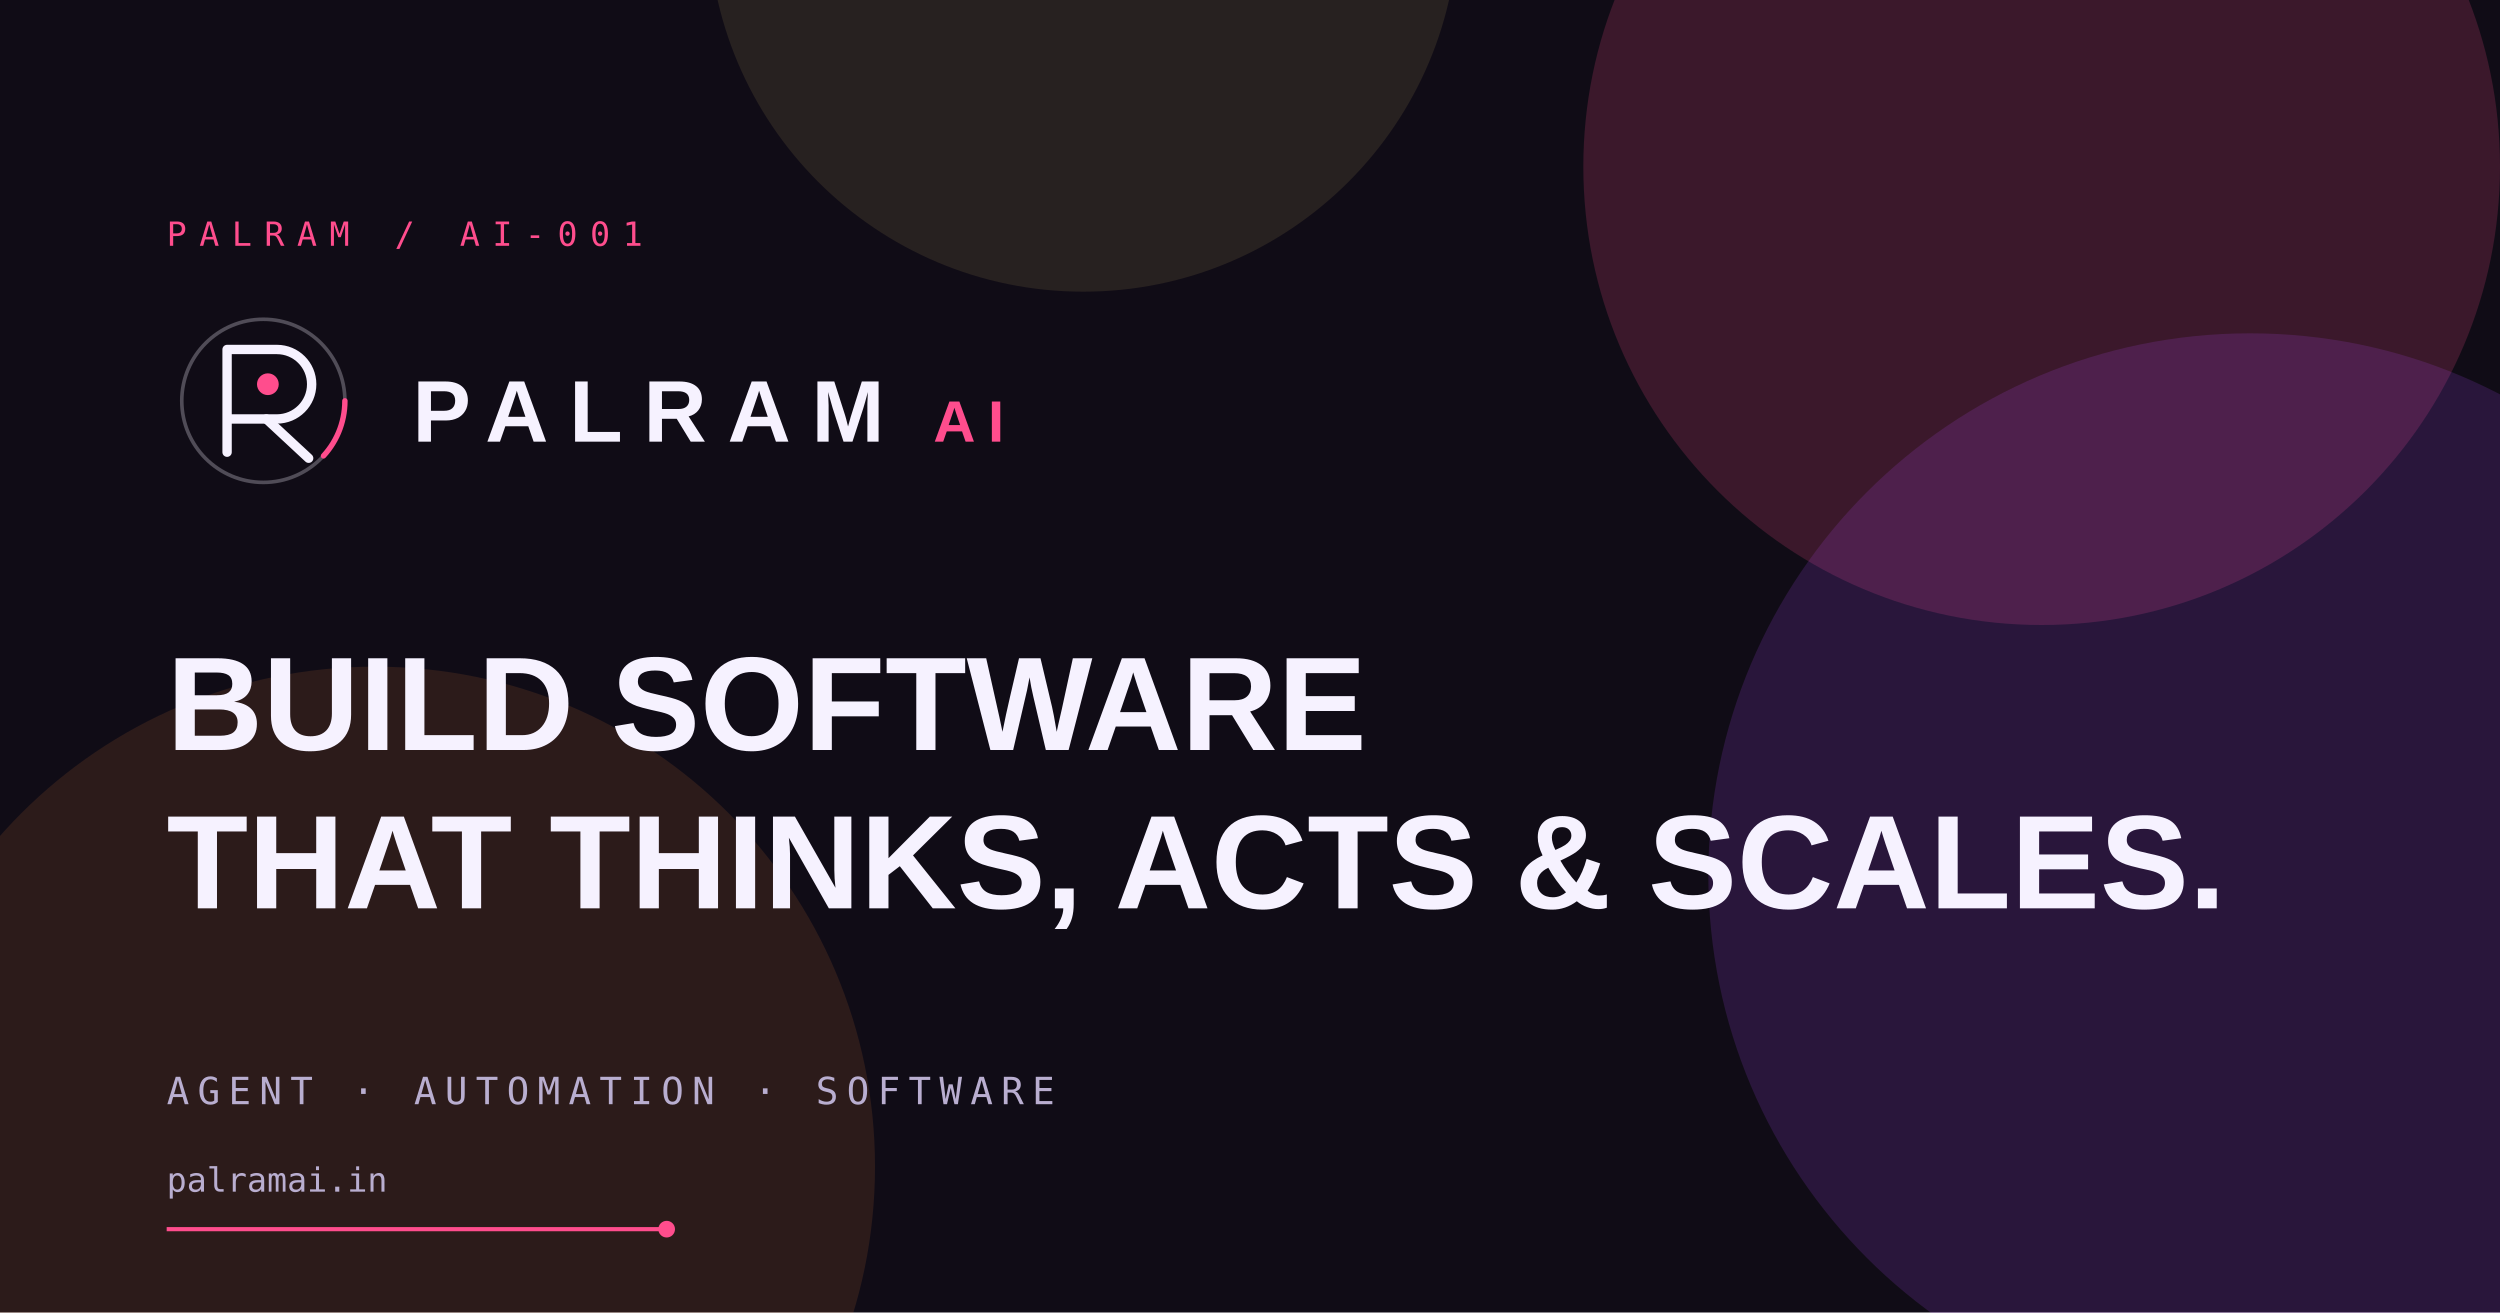
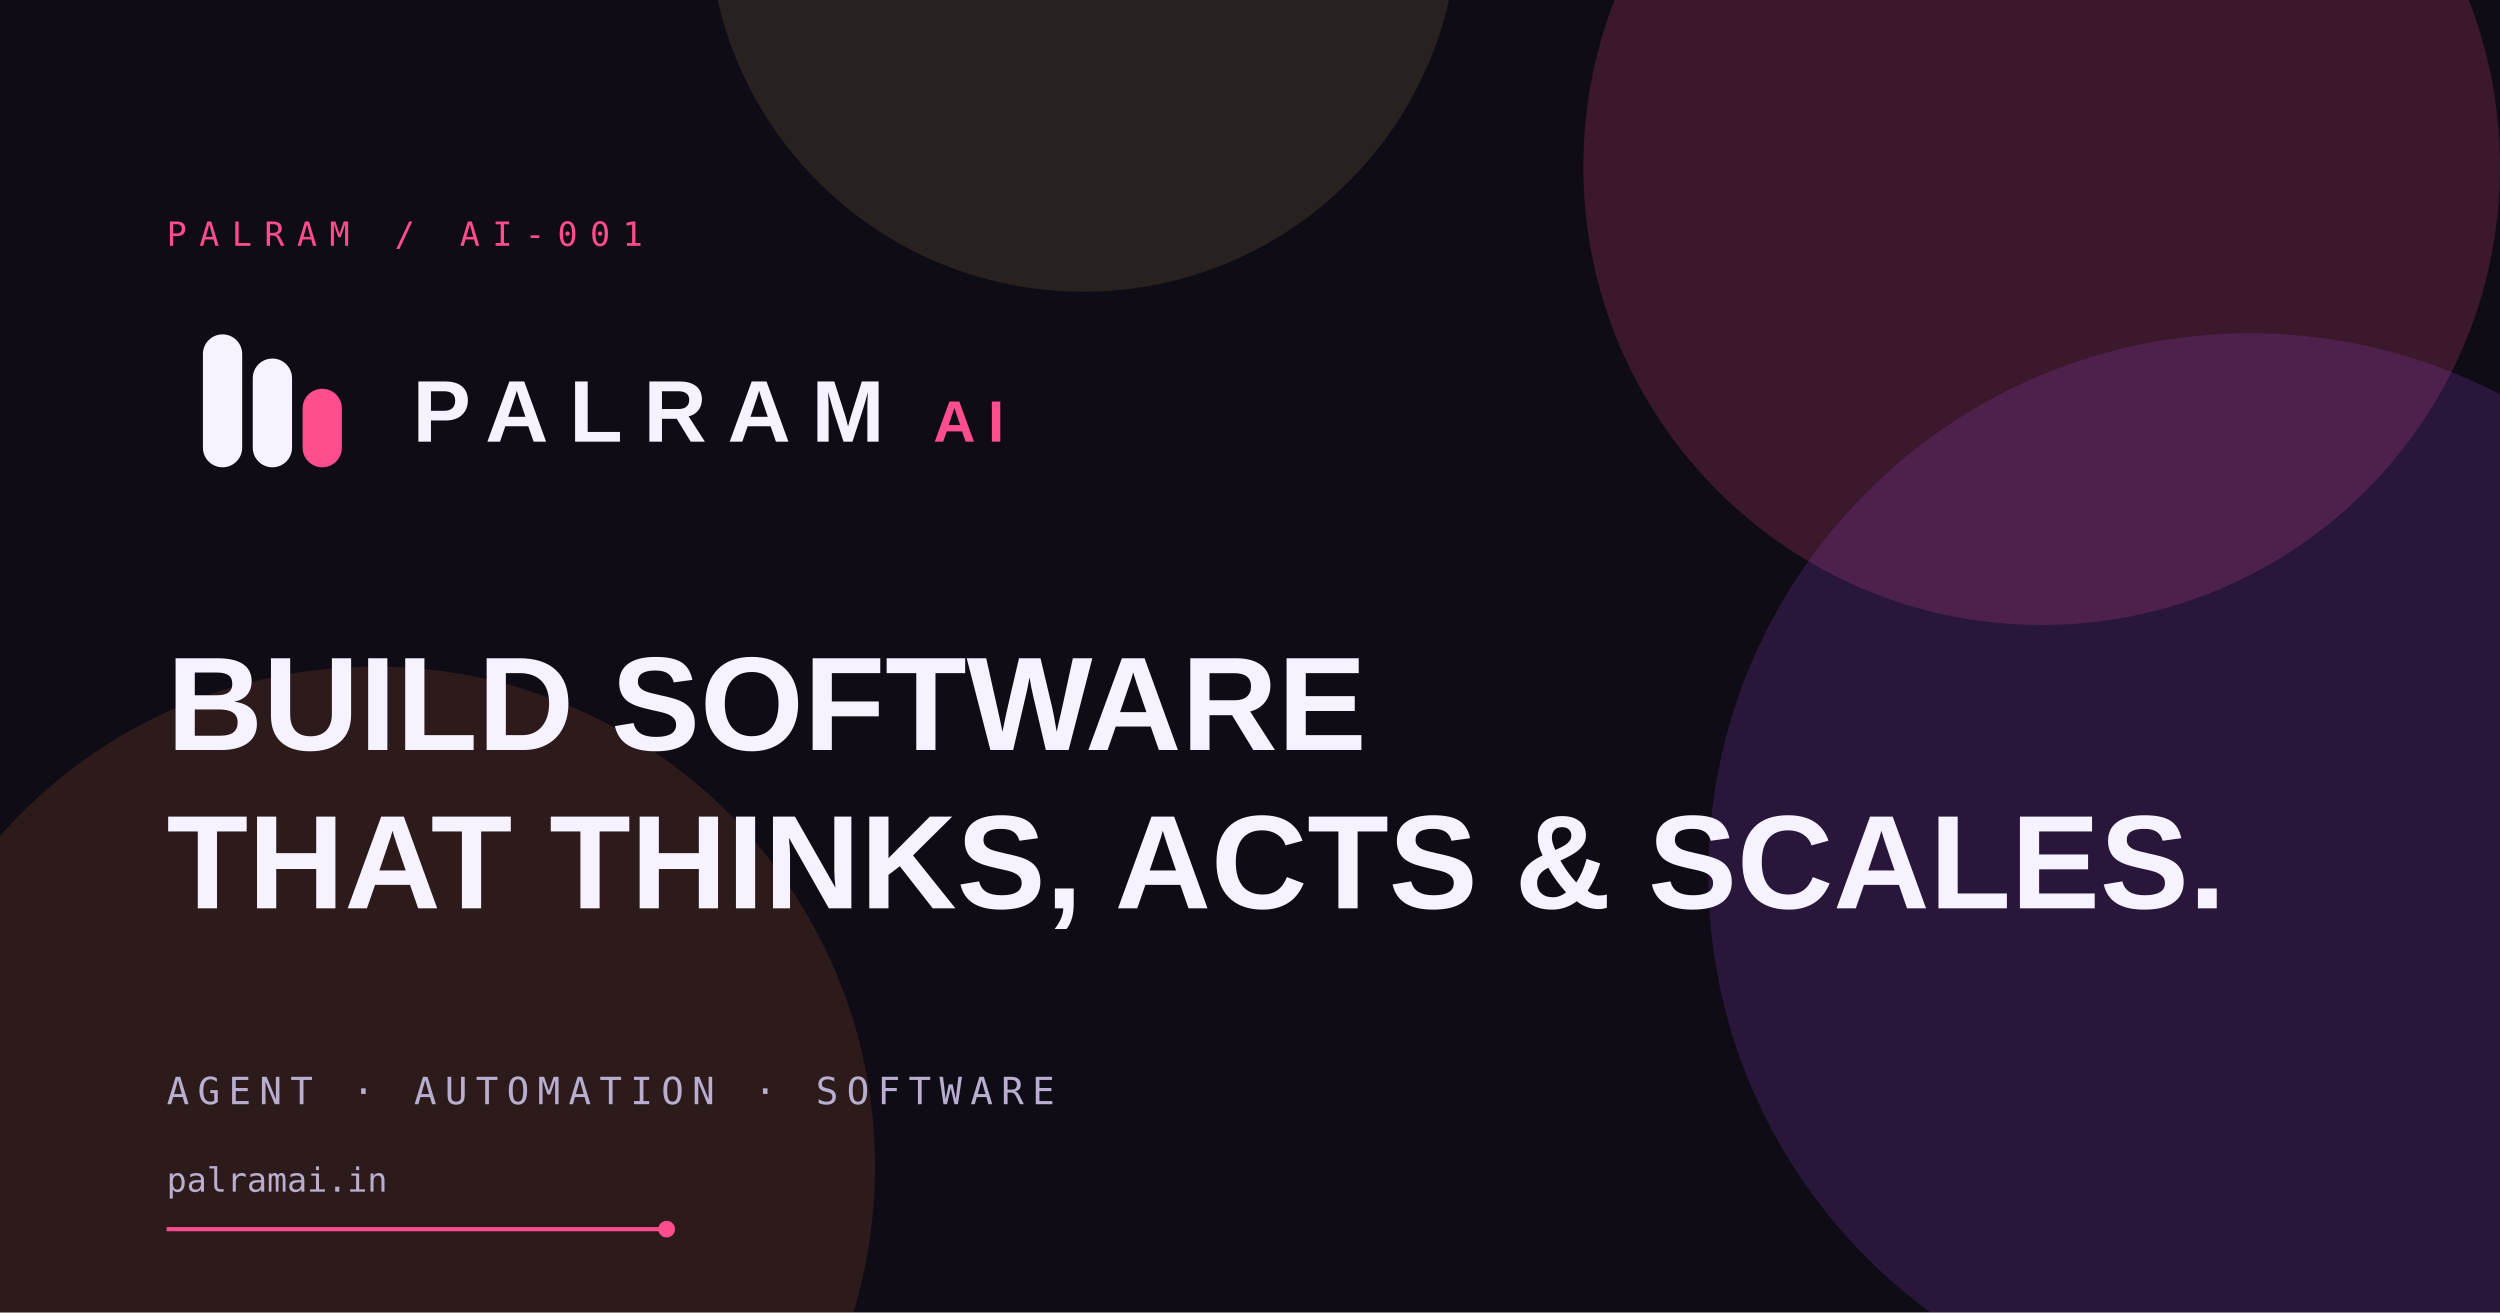
<svg xmlns="http://www.w3.org/2000/svg" viewBox="0 0 1200 630">
  <rect width="1200" height="630" fill="#100C16" />
  <circle cx="980" cy="80" r="220" fill="#FF4D8D" opacity=".18" />
  <circle cx="1080" cy="420" r="260" fill="#B44BFF" opacity=".16" />
  <circle cx="180" cy="560" r="240" fill="#FF8A3D" opacity=".12" />
  <circle cx="520" cy="-40" r="180" fill="#FFE27A" opacity=".1" />
  <text x="80" y="118" fill="#FF4D8D" font-family="IBM Plex Mono, monospace" font-size="16" letter-spacing="6">PALRAM / AI-001</text>
  <g transform="translate(80 146) scale(1.45)">
-     <circle cx="32" cy="32" r="27" fill="none" stroke="#F6F2FF" stroke-width="1.2" opacity=".28" />
-     <circle cx="32" cy="32" r="27" fill="none" stroke="#FF4D8D" stroke-width="1.8" stroke-linecap="round" stroke-dasharray="20 150" />
-     <path d="M20 15 V49 M20 15 H36.5 A11.5 11.5 0 0 1 36.5 38 H20" fill="none" stroke="#F6F2FF" stroke-width="3.1" stroke-linecap="round" stroke-linejoin="round" />
-     <path d="M33 38 L47 51" fill="none" stroke="#F6F2FF" stroke-width="3.1" stroke-linecap="round" />
-     <circle cx="33.5" cy="26.5" r="3.6" fill="#FF4D8D" />
+     <rect x="12" y="10" width="13" height="44" rx="6.5" fill="#F6F2FF" />
+     <rect x="28.5" y="18" width="13" height="36" rx="6.5" fill="#F6F2FF" />
+     <rect x="45" y="28" width="13" height="26" rx="6.5" fill="#FF4D8D" />
  </g>
  <text x="198" y="212" fill="#F6F2FF" font-family="Syne, Outfit, Arial, sans-serif" font-size="42" font-weight="700" letter-spacing="10">PALRAM</text>
  <text x="448" y="212" fill="#FF4D8D" font-family="Syne, Outfit, Arial, sans-serif" font-size="28" font-weight="700" letter-spacing="6">AI</text>
  <text x="80" y="360" fill="#F6F2FF" font-family="Syne, Outfit, Arial, sans-serif" font-size="64" font-weight="800">BUILD SOFTWARE</text>
  <text x="80" y="436" fill="#F6F2FF" font-family="Syne, Outfit, Arial, sans-serif" font-size="64" font-weight="800">THAT THINKS, ACTS &amp; SCALES.</text>
  <text x="80" y="530" fill="#B9AED0" font-family="IBM Plex Mono, monospace" font-size="18" letter-spacing="4">AGENT · AUTOMATION · SOFTWARE</text>
  <text x="80" y="572" fill="#B9AED0" font-family="IBM Plex Mono, monospace" font-size="16">palramai.in</text>
  <path d="M80 590 H320" stroke="#FF4D8D" stroke-width="2" />
  <circle cx="320" cy="590" r="4" fill="#FF4D8D" />
</svg>
